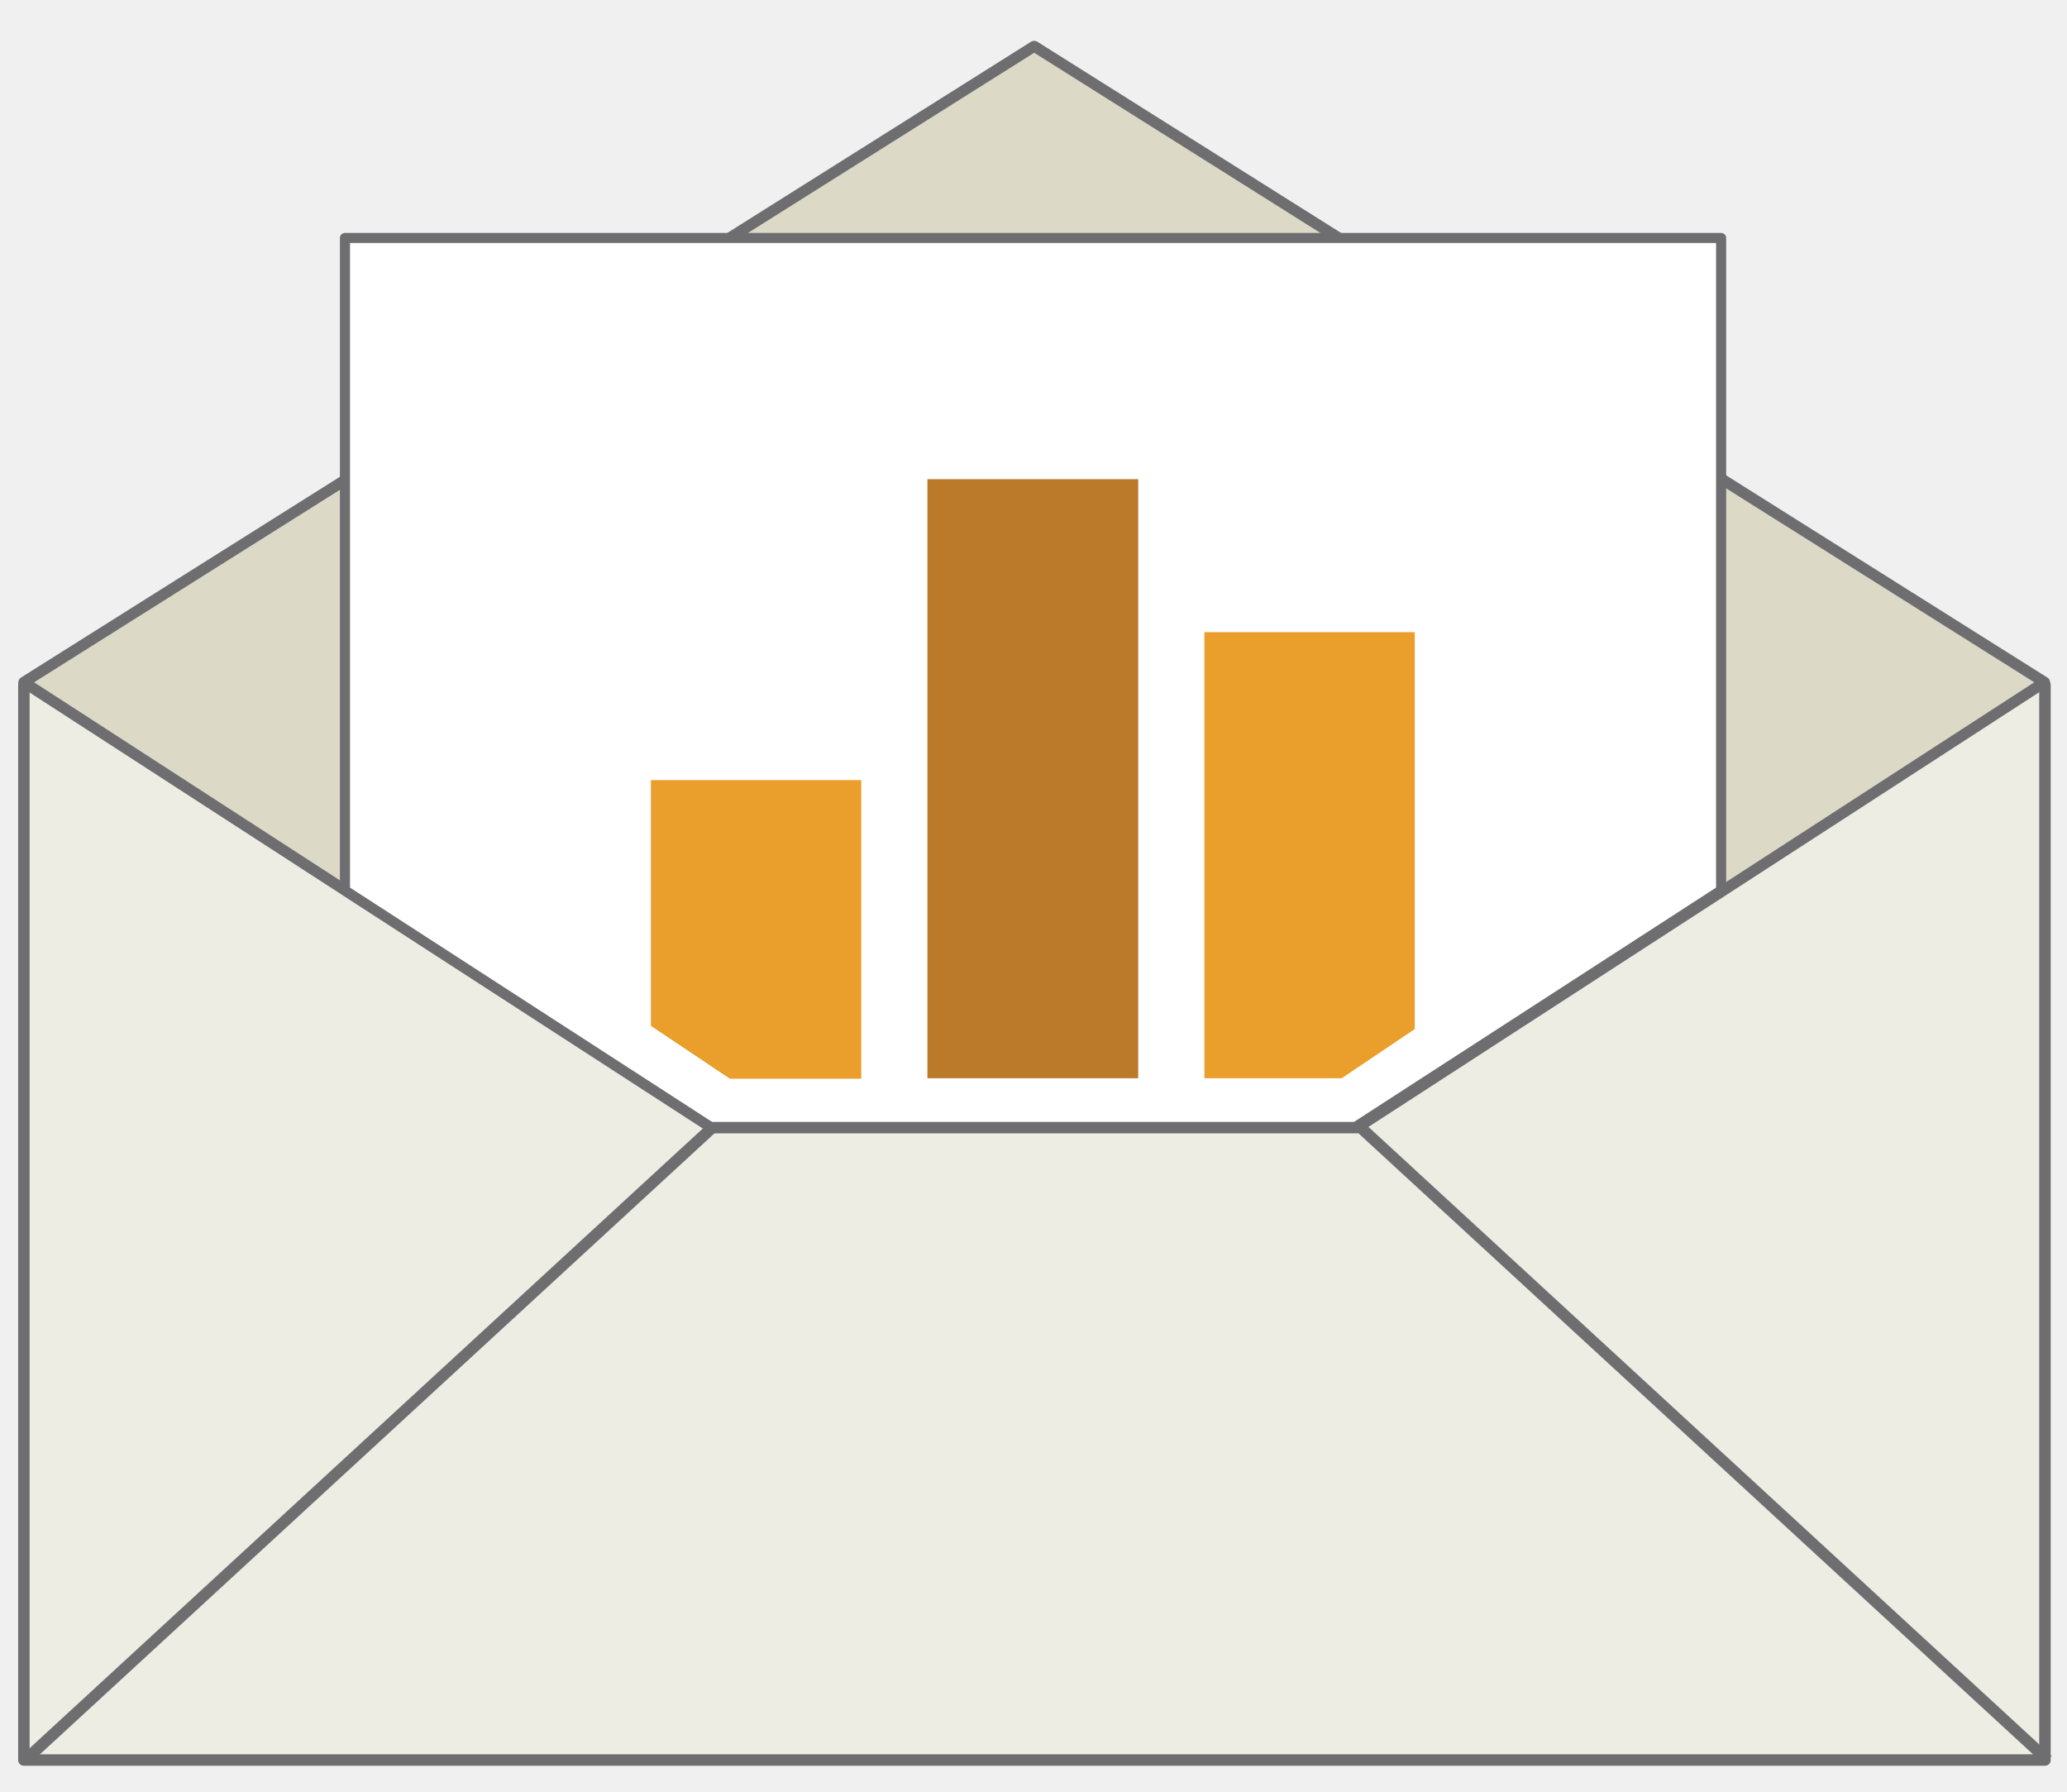
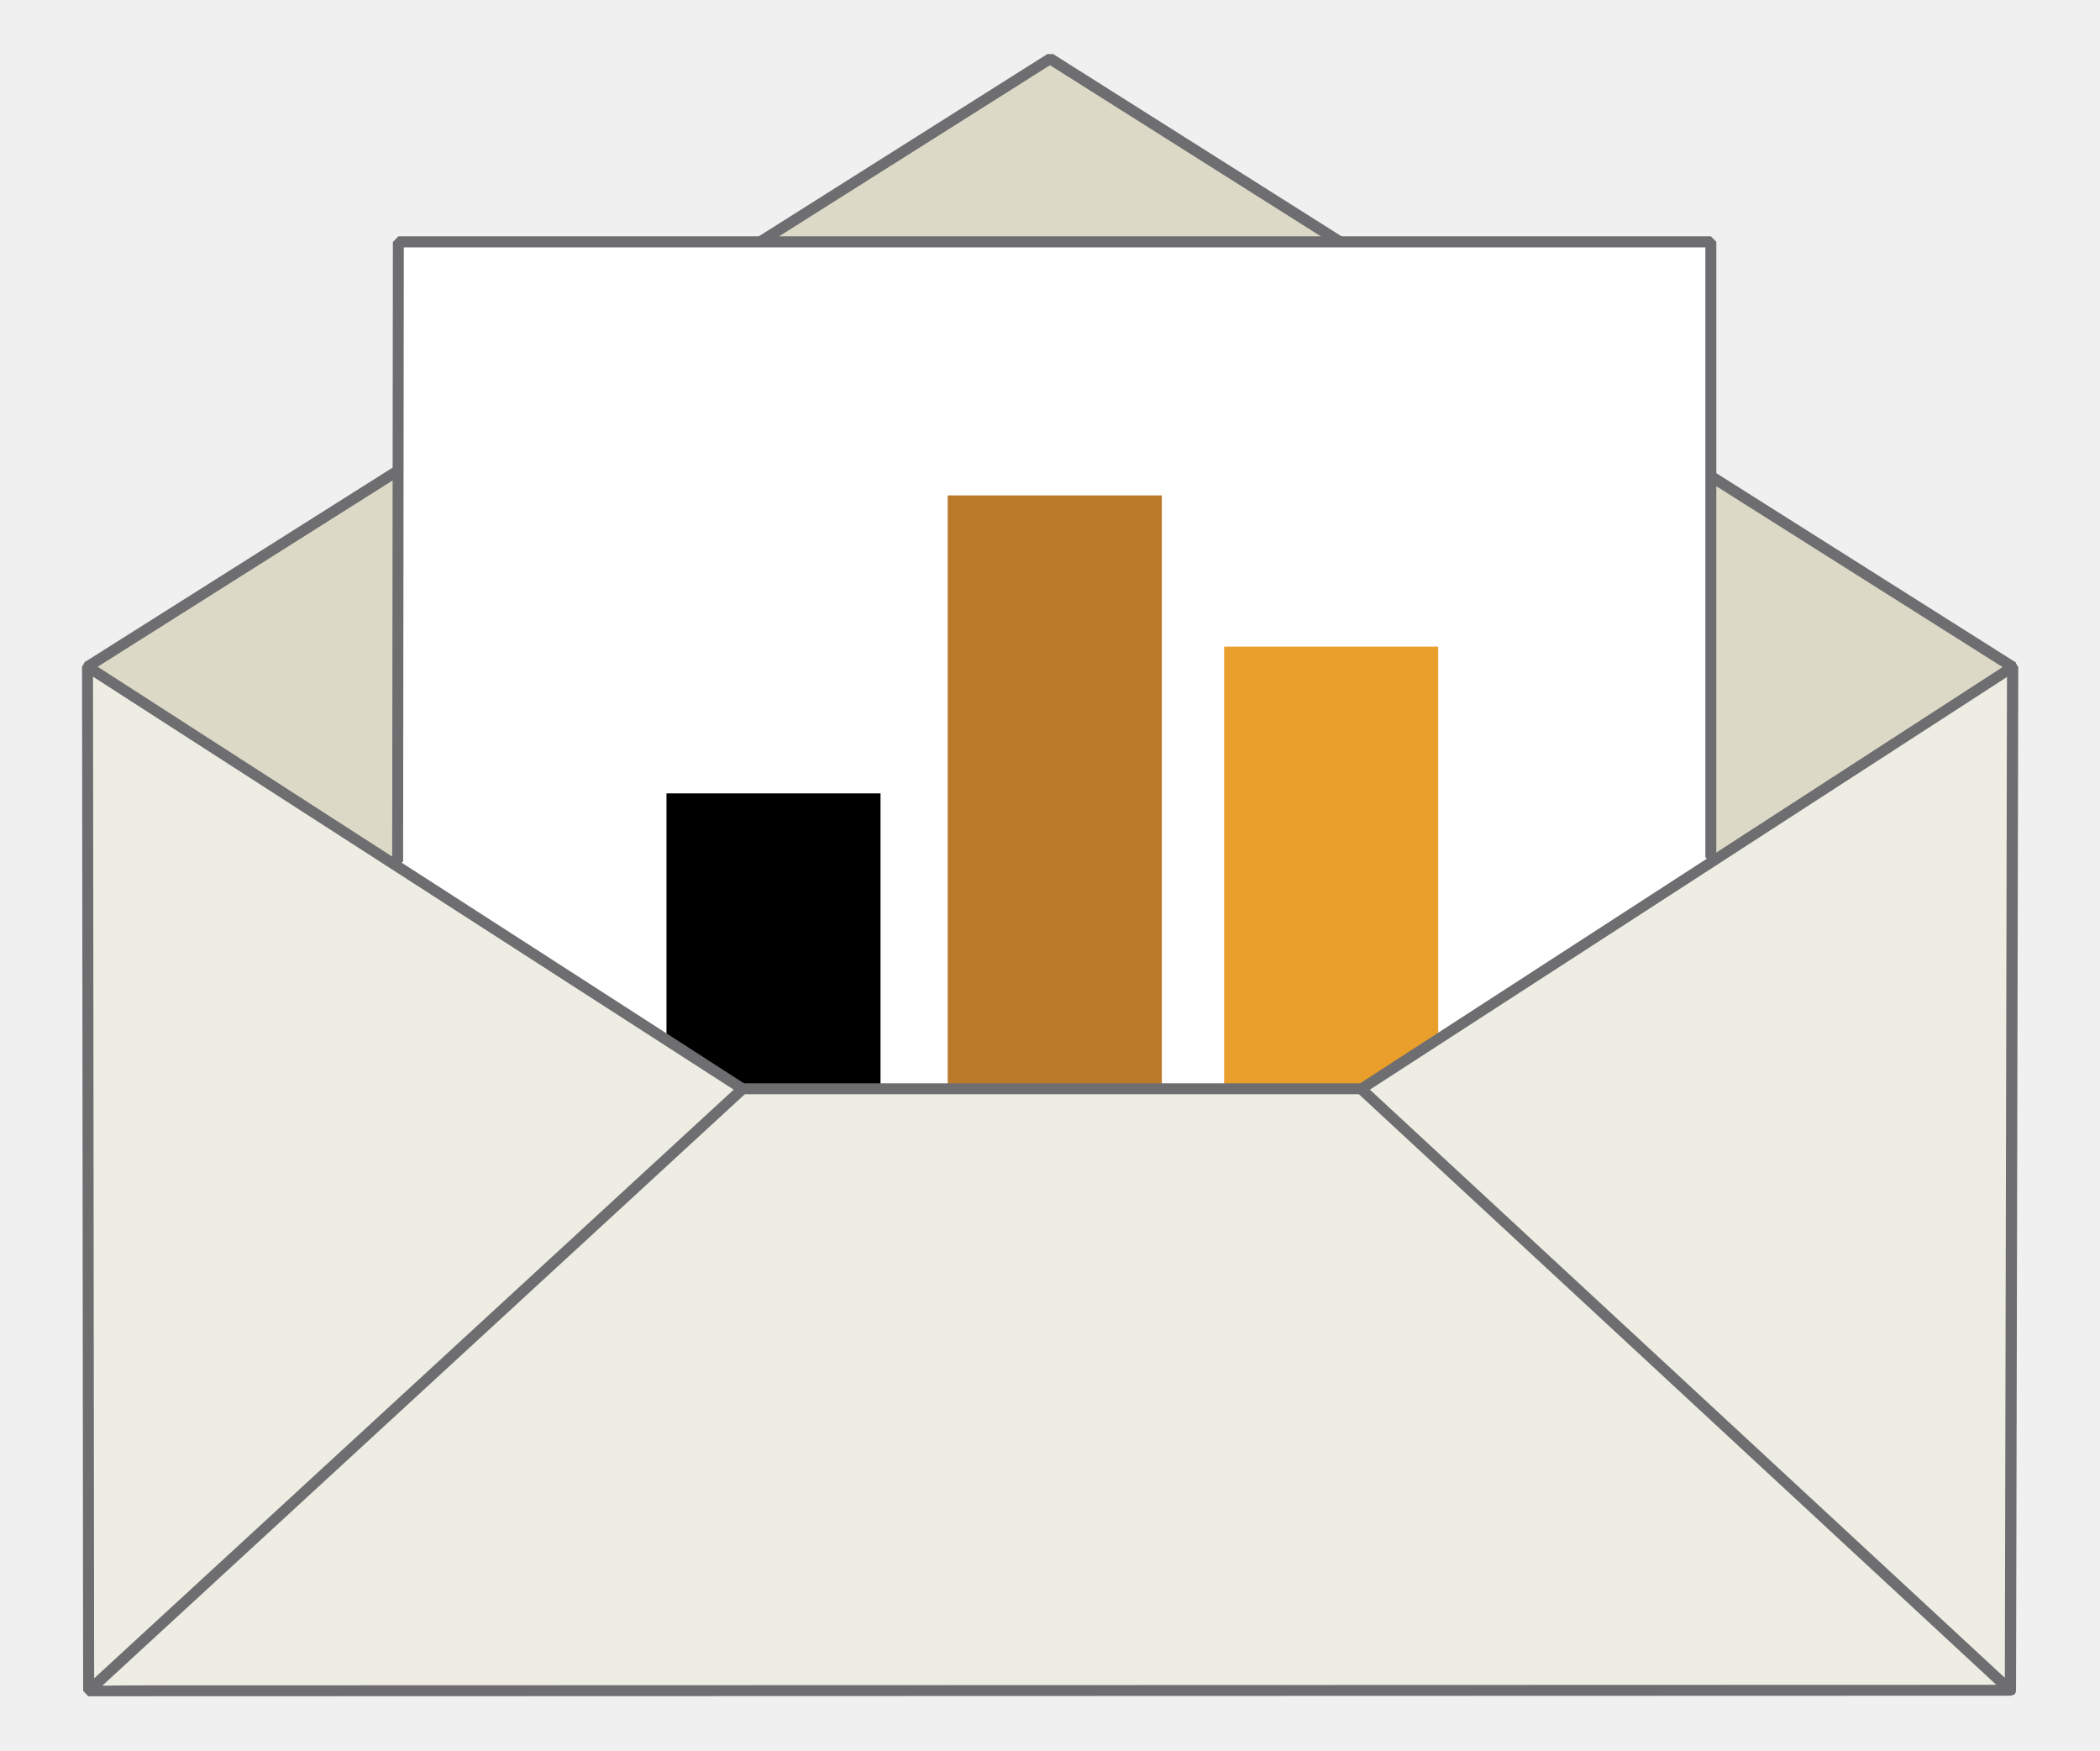
- <svg xmlns="http://www.w3.org/2000/svg" id="newsletter_icon" viewBox="0 0 45 39">
-   <defs>
-     <style>.cls-1{fill:#eeede4;stroke-width:0.25px;}.cls-1,.cls-2,.cls-3,.cls-8{stroke:#6e6e71;stroke-linejoin:round;}.cls-2{fill:#ddd9c7;stroke-width:0.24px;}.cls-3,.cls-4{fill:#fff;}.cls-3{stroke-width:0.25px;}.cls-5,.cls-8{fill:none;}.cls-6{fill:#ea9e2c;}.cls-7{fill:#bb7a2a;}.cls-8{stroke-width:0.22px;}</style>
-   </defs>
-   <rect class="cls-1" x="0.52" y="14.91" width="44" height="23.4" />
-   <polygon class="cls-2" points="44.51 14.85 22.52 1.01 22.52 1.01 22.52 1.01 22.51 1.01 22.51 1.01 0.52 14.85 15.5 24.55 22.52 24.55 29.54 24.55 44.51 14.85" />
-   <line class="cls-3" x1="15.5" y1="24.55" x2="0.55" y2="38.31" />
-   <line class="cls-3" x1="29.63" y1="24.55" x2="44.58" y2="38.31" />
-   <polygon class="cls-4" points="7.51 5.18 7.51 19.38 15.47 24.53 22.49 24.53 29.51 24.53 37.47 19.38 37.47 5.18 7.51 5.18" />
-   <polygon class="cls-5" points="29.15 5.21 15.82 5.21 7.5 5.21 7.5 10.44 7.5 19.39 14.17 23.71 14.17 16.98 18.75 16.98 18.75 24.55 20.19 24.55 20.19 10.43 24.78 10.43 24.78 24.55 26.22 24.55 26.22 13.76 30.8 13.76 30.8 23.71 37.47 19.39 37.47 10.44 37.47 5.21 29.15 5.21" />
-   <polygon class="cls-6" points="18.75 23.48 18.75 16.98 14.17 16.98 14.17 22.33 15.89 23.48 18.75 23.48" />
-   <rect class="cls-7" x="20.19" y="10.43" width="4.59" height="13.04" />
-   <polygon class="cls-6" points="30.8 22.4 30.8 13.76 26.22 13.76 26.22 23.47 29.21 23.47 30.8 22.4" />
-   <polygon class="cls-8" points="7.51 5.18 7.51 19.38 15.47 24.53 22.49 24.53 29.51 24.53 37.47 19.38 37.47 5.18 7.51 5.18" />
+ <svg xmlns="http://www.w3.org/2000/svg" id="Layer_1" data-name="Layer 1" viewBox="0 0 48 40">
+   <path class="cls-1" d="M31.109,24.884l-7.114,0-7.021,0L2,15.235,23.99,1.343V1.337l.005,0,0,0v.006l22,13.9Z" fill="#ddd9c7" />
+   <path class="cls-2" d="M46,15.365l-.067-.02L24,1.49,2.067,15.341,1.9,15.3l.039-.172,22-13.893h.133l22,13.9.039.172Z" fill="#6e6e71" />
+   <path class="cls-3" d="M39.112,5.529V19.718l-7.97,5.159-7.03,0-7.138.009L9.1,19.814,9.112,5.529Z" fill="#fff" />
+   <path class="cls-4" d="M16.974,24.884l-1.74-1.121V18.13h4.892v6.748Z" />
+   <path class="cls-5" d="M26.556,24.876l-4.894,0V11.321h4.894Z" fill="#bb7a2a" />
+   <path class="cls-4" d="M31.109,24.884l-3.129-.008v-10.1h4.893v8.978Z" fill="#ea9e2c" />
+   <path class="cls-6" d="M45.949,38.625l-43.923.013L2,15.235l14.974,9.649H31.109L46,15.24Z" fill="#eeede4" />
+   <path class="cls-2" d="M2.026,38.763H2.018L1.9,38.638l0-.04L1.875,15.235l.066-.11.127.005,14.974,9.649.057.094-.04.1L2.338,38.521c.29-.008.772-.008,1.572-.009L45.629,38.5l-14.6-13.524h0l-.038-.09.027-.078.013-.014.019-.014,14.888-9.643.128,0,.066.11-.051,23.385v.007h0l-.01.04-.017.028-.011.014L46,38.738h0l-.052.011h0l-43.922.013Zm.1-23.3.026,22.889L16.77,24.9ZM31.312,24.9,45.825,38.34l.049-22.87Z" fill="#6e6e71" />
+   <rect class="cls-2" x="16.974" y="24.755" width="14.166" height="0.25" fill="#6e6e71" />
+   <path class="cls-2" d="M9.089,19.807h0l-.125-.125L8.98,5.529,9.105,5.4h30l.125.125V19.587l-.125.125-.125-.125V5.654H9.23L9.214,19.682Z" fill="#6e6e71" />
</svg>
